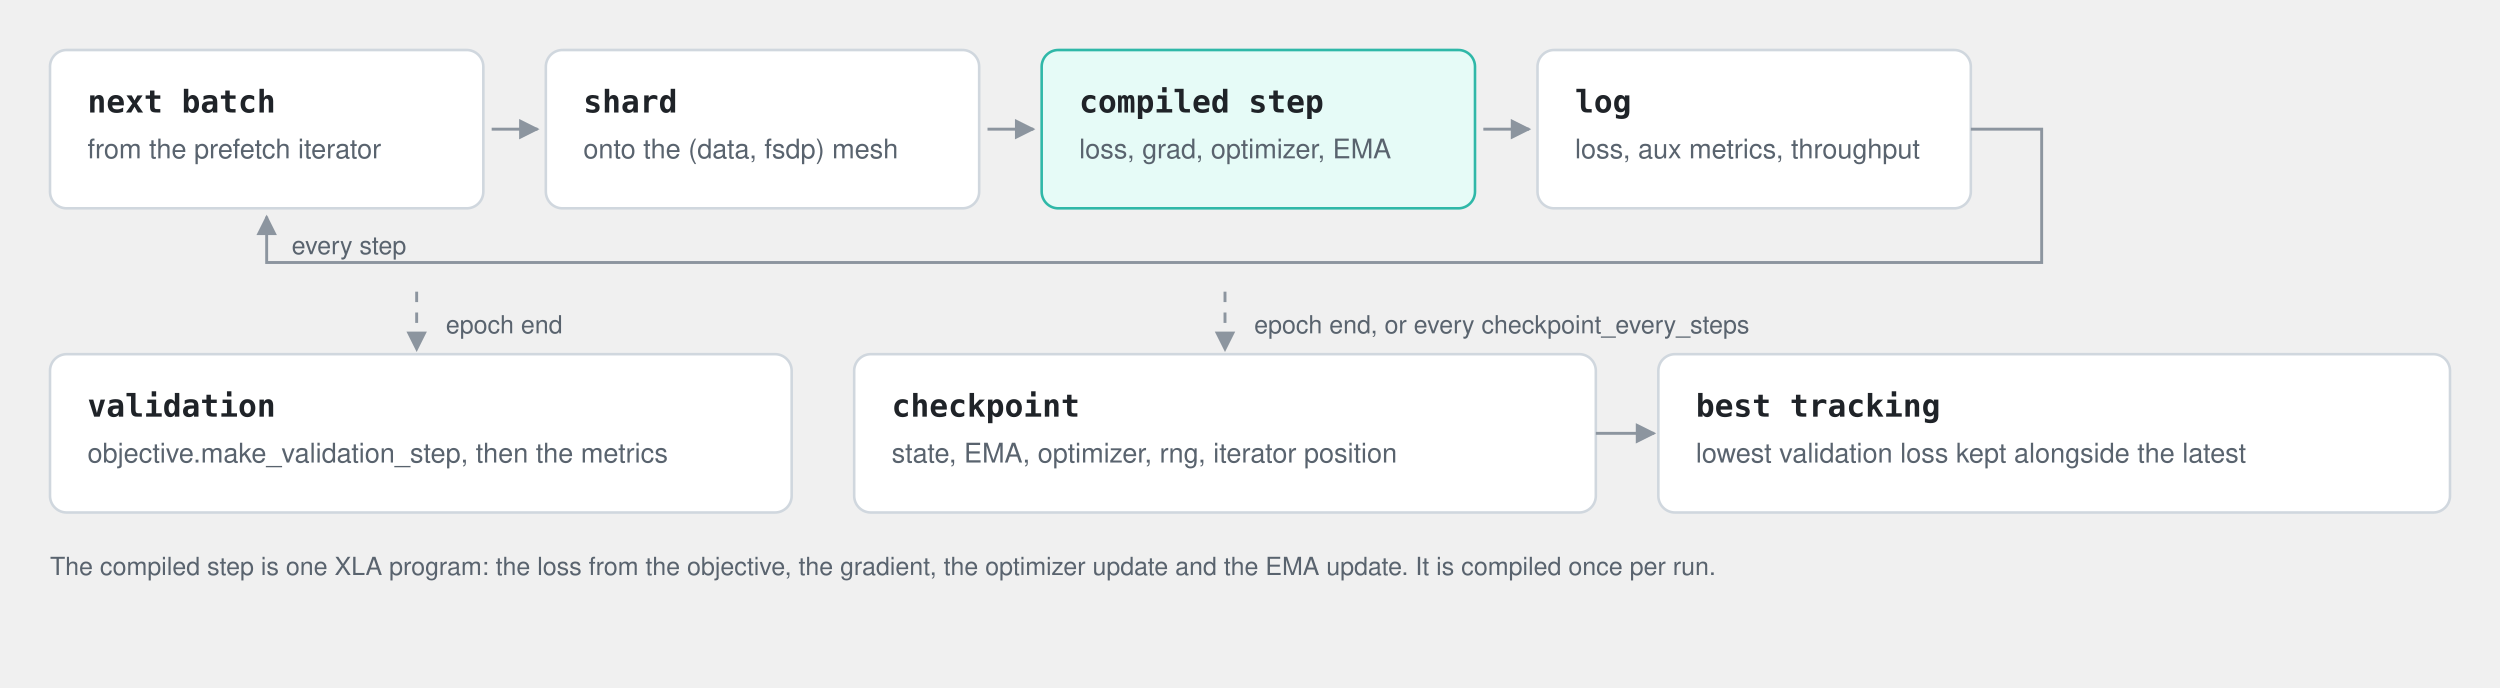
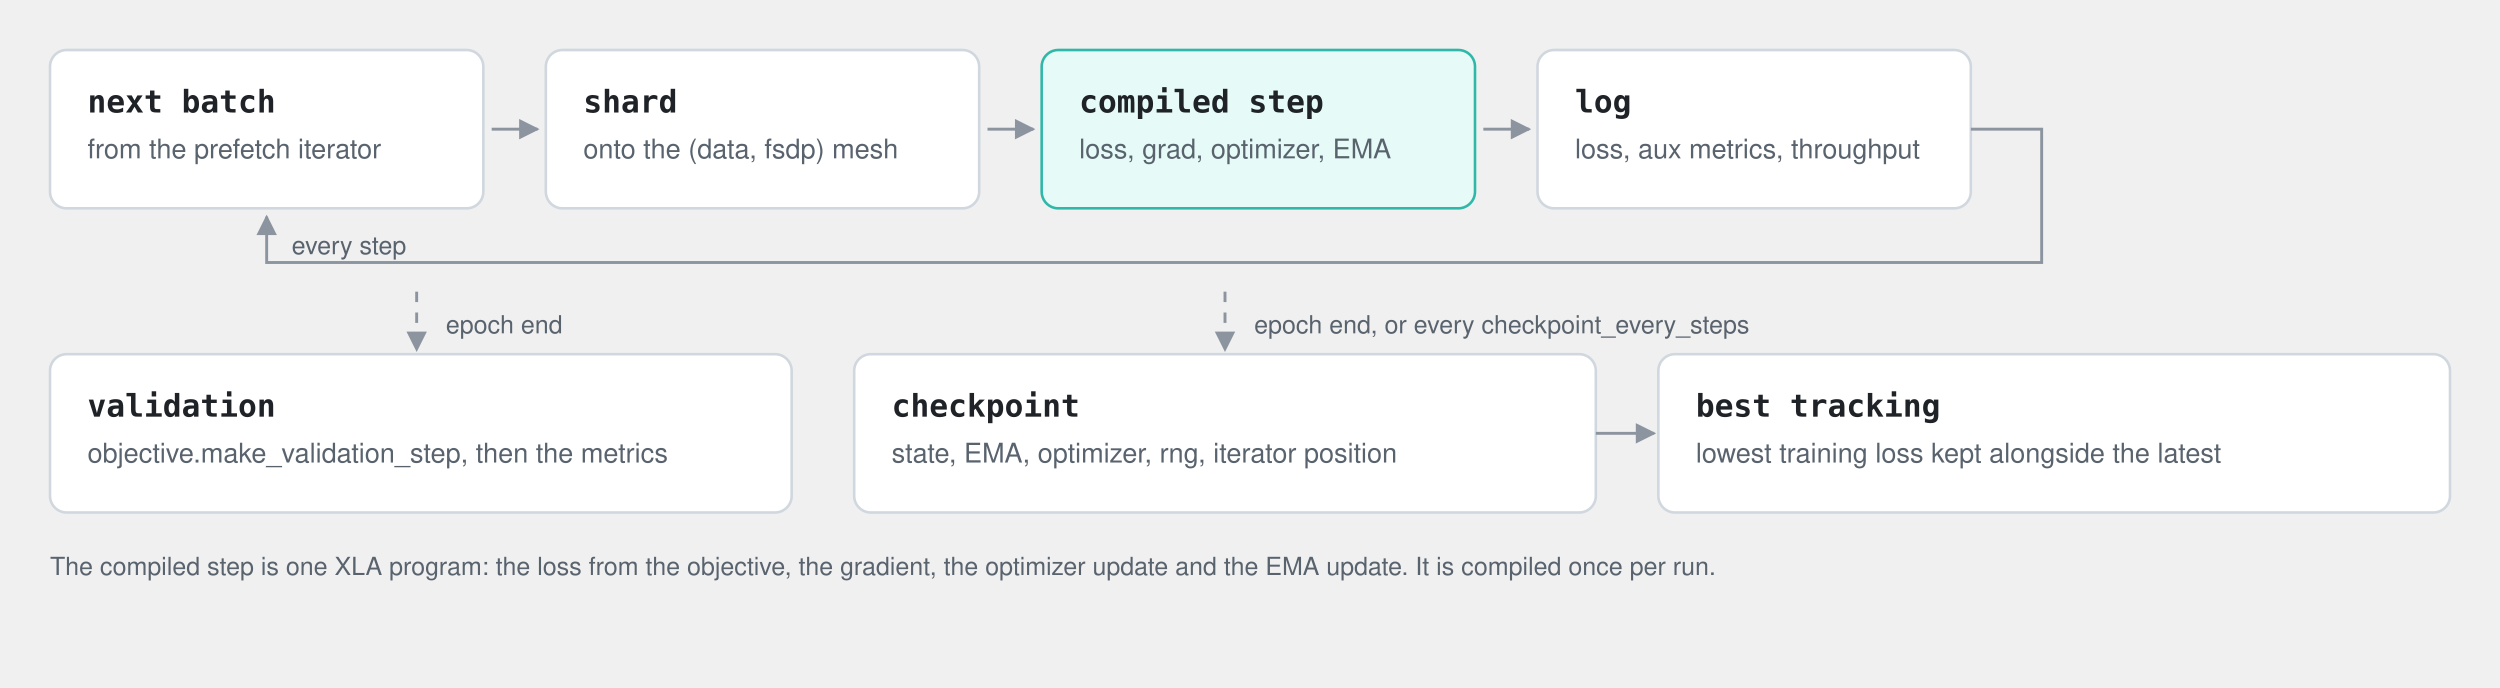
<svg xmlns="http://www.w3.org/2000/svg" width="1200" height="330" viewBox="0 0 1200 330" role="img">
  <defs>
    <marker id="a" viewBox="0 0 10 10" refX="9" refY="5" markerWidth="7" markerHeight="7" orient="auto-start-reverse">
      <path d="M 0 0 L 10 5 L 0 10 z" fill="#8c959f" />
    </marker>
  </defs>
  <rect x="24" y="24" width="208" height="76" rx="8" fill="#ffffff" stroke="#d0d7de" stroke-width="1.25" />
  <text x="42" y="54" font-family="ui-monospace, SFMono-Regular, Menlo, Consolas, monospace" font-size="15" font-weight="600" fill="#1f2328">next batch</text>
  <text x="42" y="76" font-family="-apple-system, BlinkMacSystemFont, 'Segoe UI', Helvetica, Arial, sans-serif" font-size="13" fill="#59636e">from the prefetch iterator</text>
  <line x1="236" y1="62.0" x2="258" y2="62.0" stroke="#8c959f" stroke-width="1.4" marker-end="url(#a)" />
  <rect x="262" y="24" width="208" height="76" rx="8" fill="#ffffff" stroke="#d0d7de" stroke-width="1.25" />
  <text x="280" y="54" font-family="ui-monospace, SFMono-Regular, Menlo, Consolas, monospace" font-size="15" font-weight="600" fill="#1f2328">shard</text>
  <text x="280" y="76" font-family="-apple-system, BlinkMacSystemFont, 'Segoe UI', Helvetica, Arial, sans-serif" font-size="13" fill="#59636e">onto the (data, fsdp) mesh</text>
  <line x1="474" y1="62.0" x2="496" y2="62.0" stroke="#8c959f" stroke-width="1.4" marker-end="url(#a)" />
  <rect x="500" y="24" width="208" height="76" rx="8" fill="#e6fbf7" stroke="#2fb8a8" stroke-width="1.25" />
  <text x="518" y="54" font-family="ui-monospace, SFMono-Regular, Menlo, Consolas, monospace" font-size="15" font-weight="600" fill="#1f2328">compiled step</text>
  <text x="518" y="76" font-family="-apple-system, BlinkMacSystemFont, 'Segoe UI', Helvetica, Arial, sans-serif" font-size="13" fill="#59636e">loss, grad, optimizer, EMA</text>
  <line x1="712" y1="62.0" x2="734" y2="62.0" stroke="#8c959f" stroke-width="1.4" marker-end="url(#a)" />
  <rect x="738" y="24" width="208" height="76" rx="8" fill="#ffffff" stroke="#d0d7de" stroke-width="1.25" />
  <text x="756" y="54" font-family="ui-monospace, SFMono-Regular, Menlo, Consolas, monospace" font-size="15" font-weight="600" fill="#1f2328">log</text>
  <text x="756" y="76" font-family="-apple-system, BlinkMacSystemFont, 'Segoe UI', Helvetica, Arial, sans-serif" font-size="13" fill="#59636e">loss, aux metrics, throughput</text>
  <path d="M 946 62.0 L 980 62.0 L 980 126 L 128.0 126 L 128.0 104" fill="none" stroke="#8c959f" stroke-width="1.4" marker-end="url(#a)" />
  <text x="140.0" y="122" font-family="-apple-system, BlinkMacSystemFont, 'Segoe UI', Helvetica, Arial, sans-serif" font-size="12" fill="#59636e" text-anchor="start">every step</text>
  <rect x="24" y="170" width="356" height="76" rx="8" fill="#ffffff" stroke="#d0d7de" stroke-width="1.25" />
  <text x="42" y="200" font-family="ui-monospace, SFMono-Regular, Menlo, Consolas, monospace" font-size="15" font-weight="600" fill="#1f2328">validation</text>
  <text x="42" y="222" font-family="-apple-system, BlinkMacSystemFont, 'Segoe UI', Helvetica, Arial, sans-serif" font-size="13" fill="#59636e">objective.make_validation_step, then the metrics</text>
  <rect x="410" y="170" width="356" height="76" rx="8" fill="#ffffff" stroke="#d0d7de" stroke-width="1.25" />
  <text x="428" y="200" font-family="ui-monospace, SFMono-Regular, Menlo, Consolas, monospace" font-size="15" font-weight="600" fill="#1f2328">checkpoint</text>
  <text x="428" y="222" font-family="-apple-system, BlinkMacSystemFont, 'Segoe UI', Helvetica, Arial, sans-serif" font-size="13" fill="#59636e">state, EMA, optimizer, rng, iterator position</text>
  <rect x="796" y="170" width="380" height="76" rx="8" fill="#ffffff" stroke="#d0d7de" stroke-width="1.25" />
  <text x="814" y="200" font-family="ui-monospace, SFMono-Regular, Menlo, Consolas, monospace" font-size="15" font-weight="600" fill="#1f2328">best tracking</text>
-   <text x="814" y="222" font-family="-apple-system, BlinkMacSystemFont, 'Segoe UI', Helvetica, Arial, sans-serif" font-size="13" fill="#59636e">lowest validation loss kept alongside the latest</text>
+   <text x="814" y="222" font-family="-apple-system, BlinkMacSystemFont, 'Segoe UI', Helvetica, Arial, sans-serif" font-size="13" fill="#59636e">lowest training loss kept alongside the latest</text>
  <line x1="200" y1="140" x2="200" y2="168" stroke="#8c959f" stroke-width="1.4" marker-end="url(#a)" stroke-dasharray="5 5" />
  <line x1="588" y1="140" x2="588" y2="168" stroke="#8c959f" stroke-width="1.4" marker-end="url(#a)" stroke-dasharray="5 5" />
  <text x="214" y="160" font-family="-apple-system, BlinkMacSystemFont, 'Segoe UI', Helvetica, Arial, sans-serif" font-size="12" fill="#59636e" text-anchor="start">epoch end</text>
  <text x="602" y="160" font-family="-apple-system, BlinkMacSystemFont, 'Segoe UI', Helvetica, Arial, sans-serif" font-size="12" fill="#59636e" text-anchor="start">epoch end, or every checkpoint_every_steps</text>
  <line x1="766" y1="208.0" x2="794" y2="208.0" stroke="#8c959f" stroke-width="1.4" marker-end="url(#a)" />
  <text x="24" y="276" font-family="-apple-system, BlinkMacSystemFont, 'Segoe UI', Helvetica, Arial, sans-serif" font-size="12" fill="#59636e" text-anchor="start">The compiled step is one XLA program: the loss from the objective, the gradient, the optimizer update and the EMA update. It is compiled once per run.</text>
</svg>
